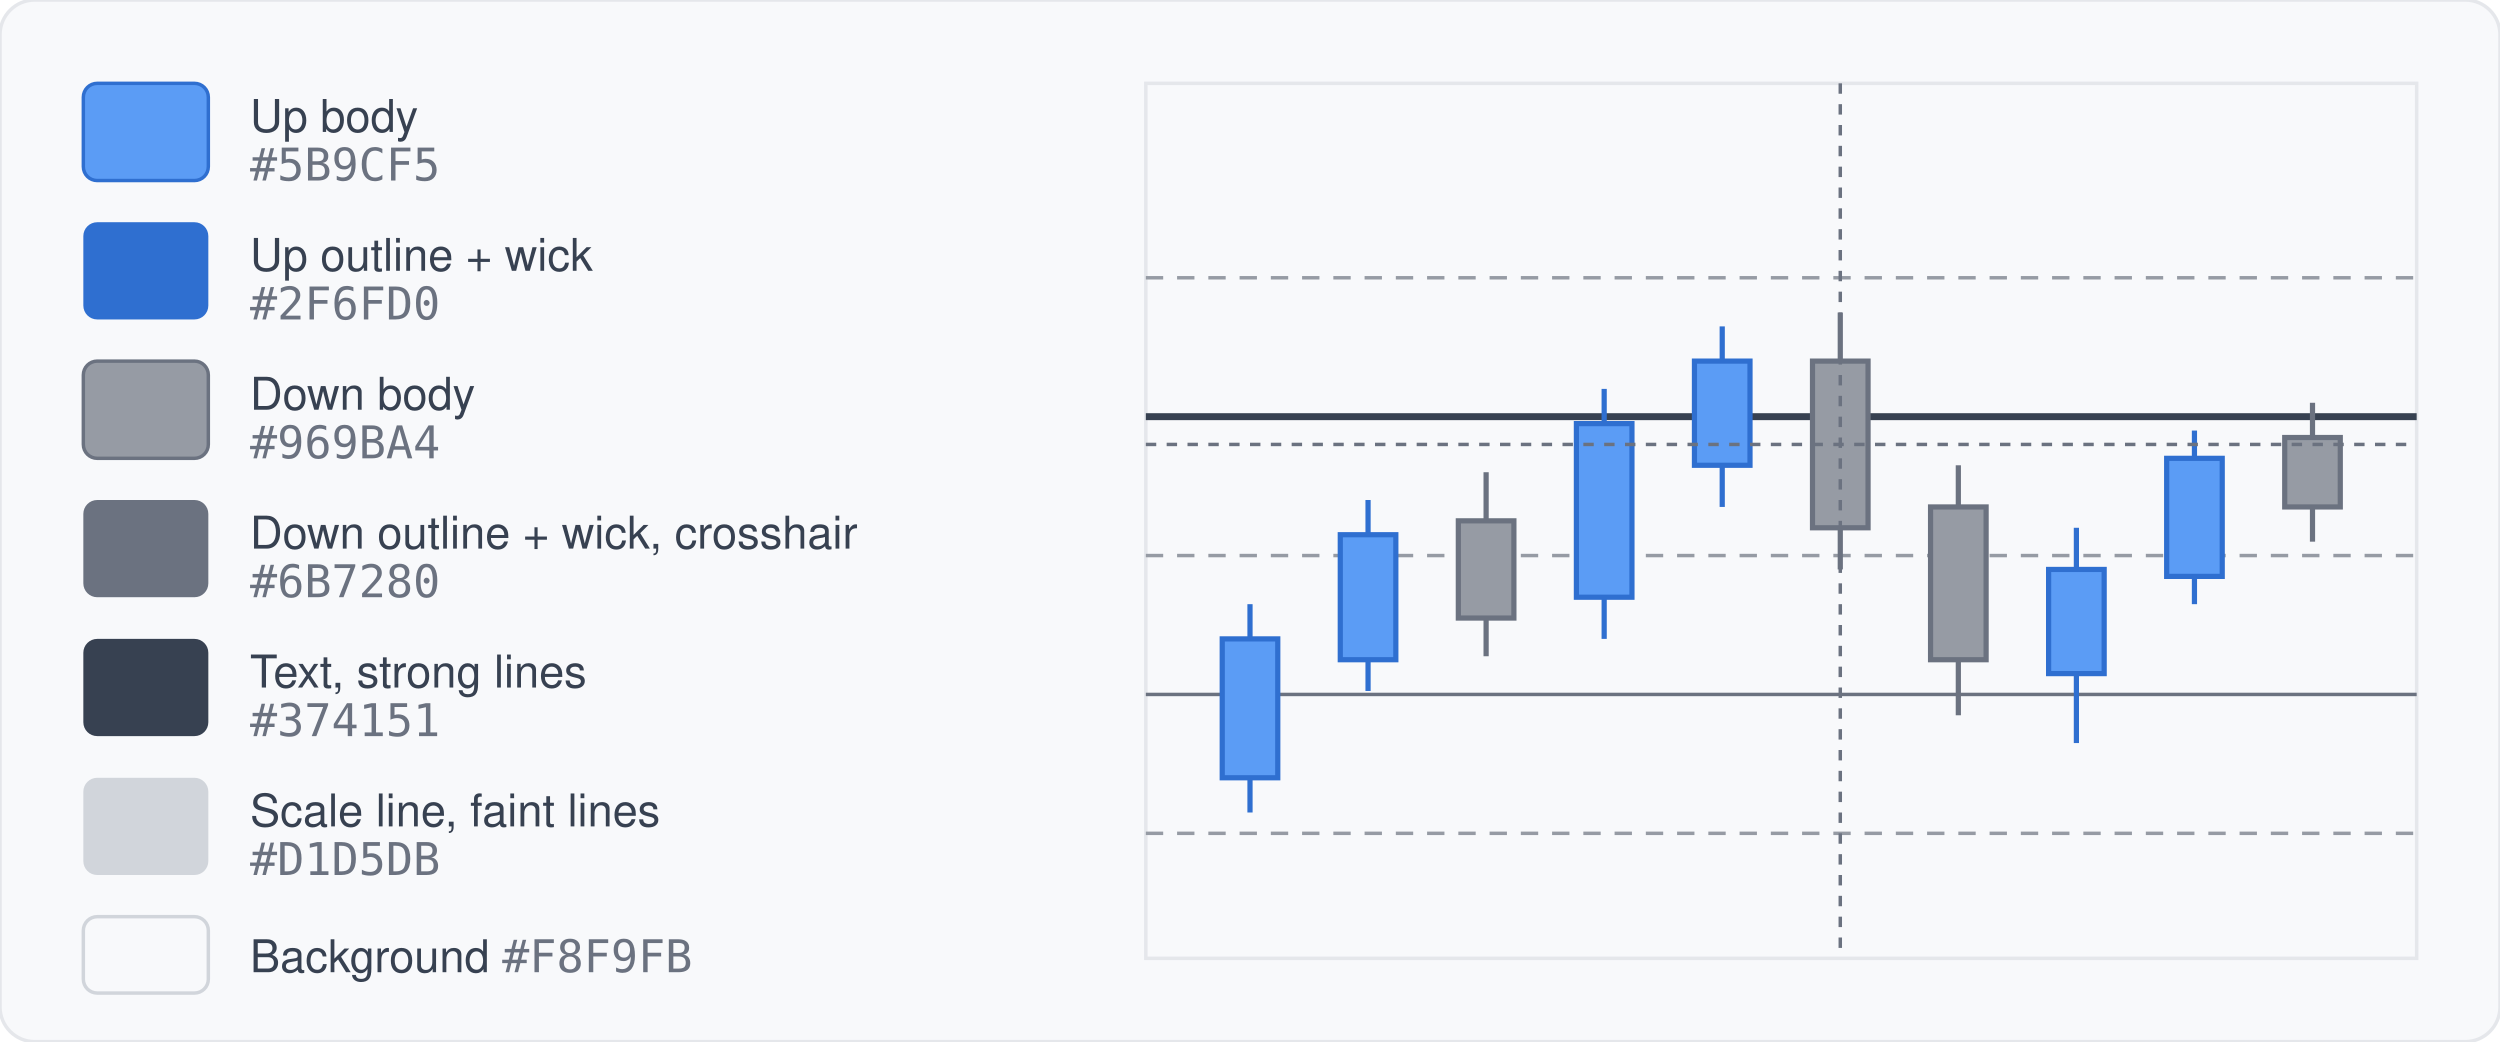
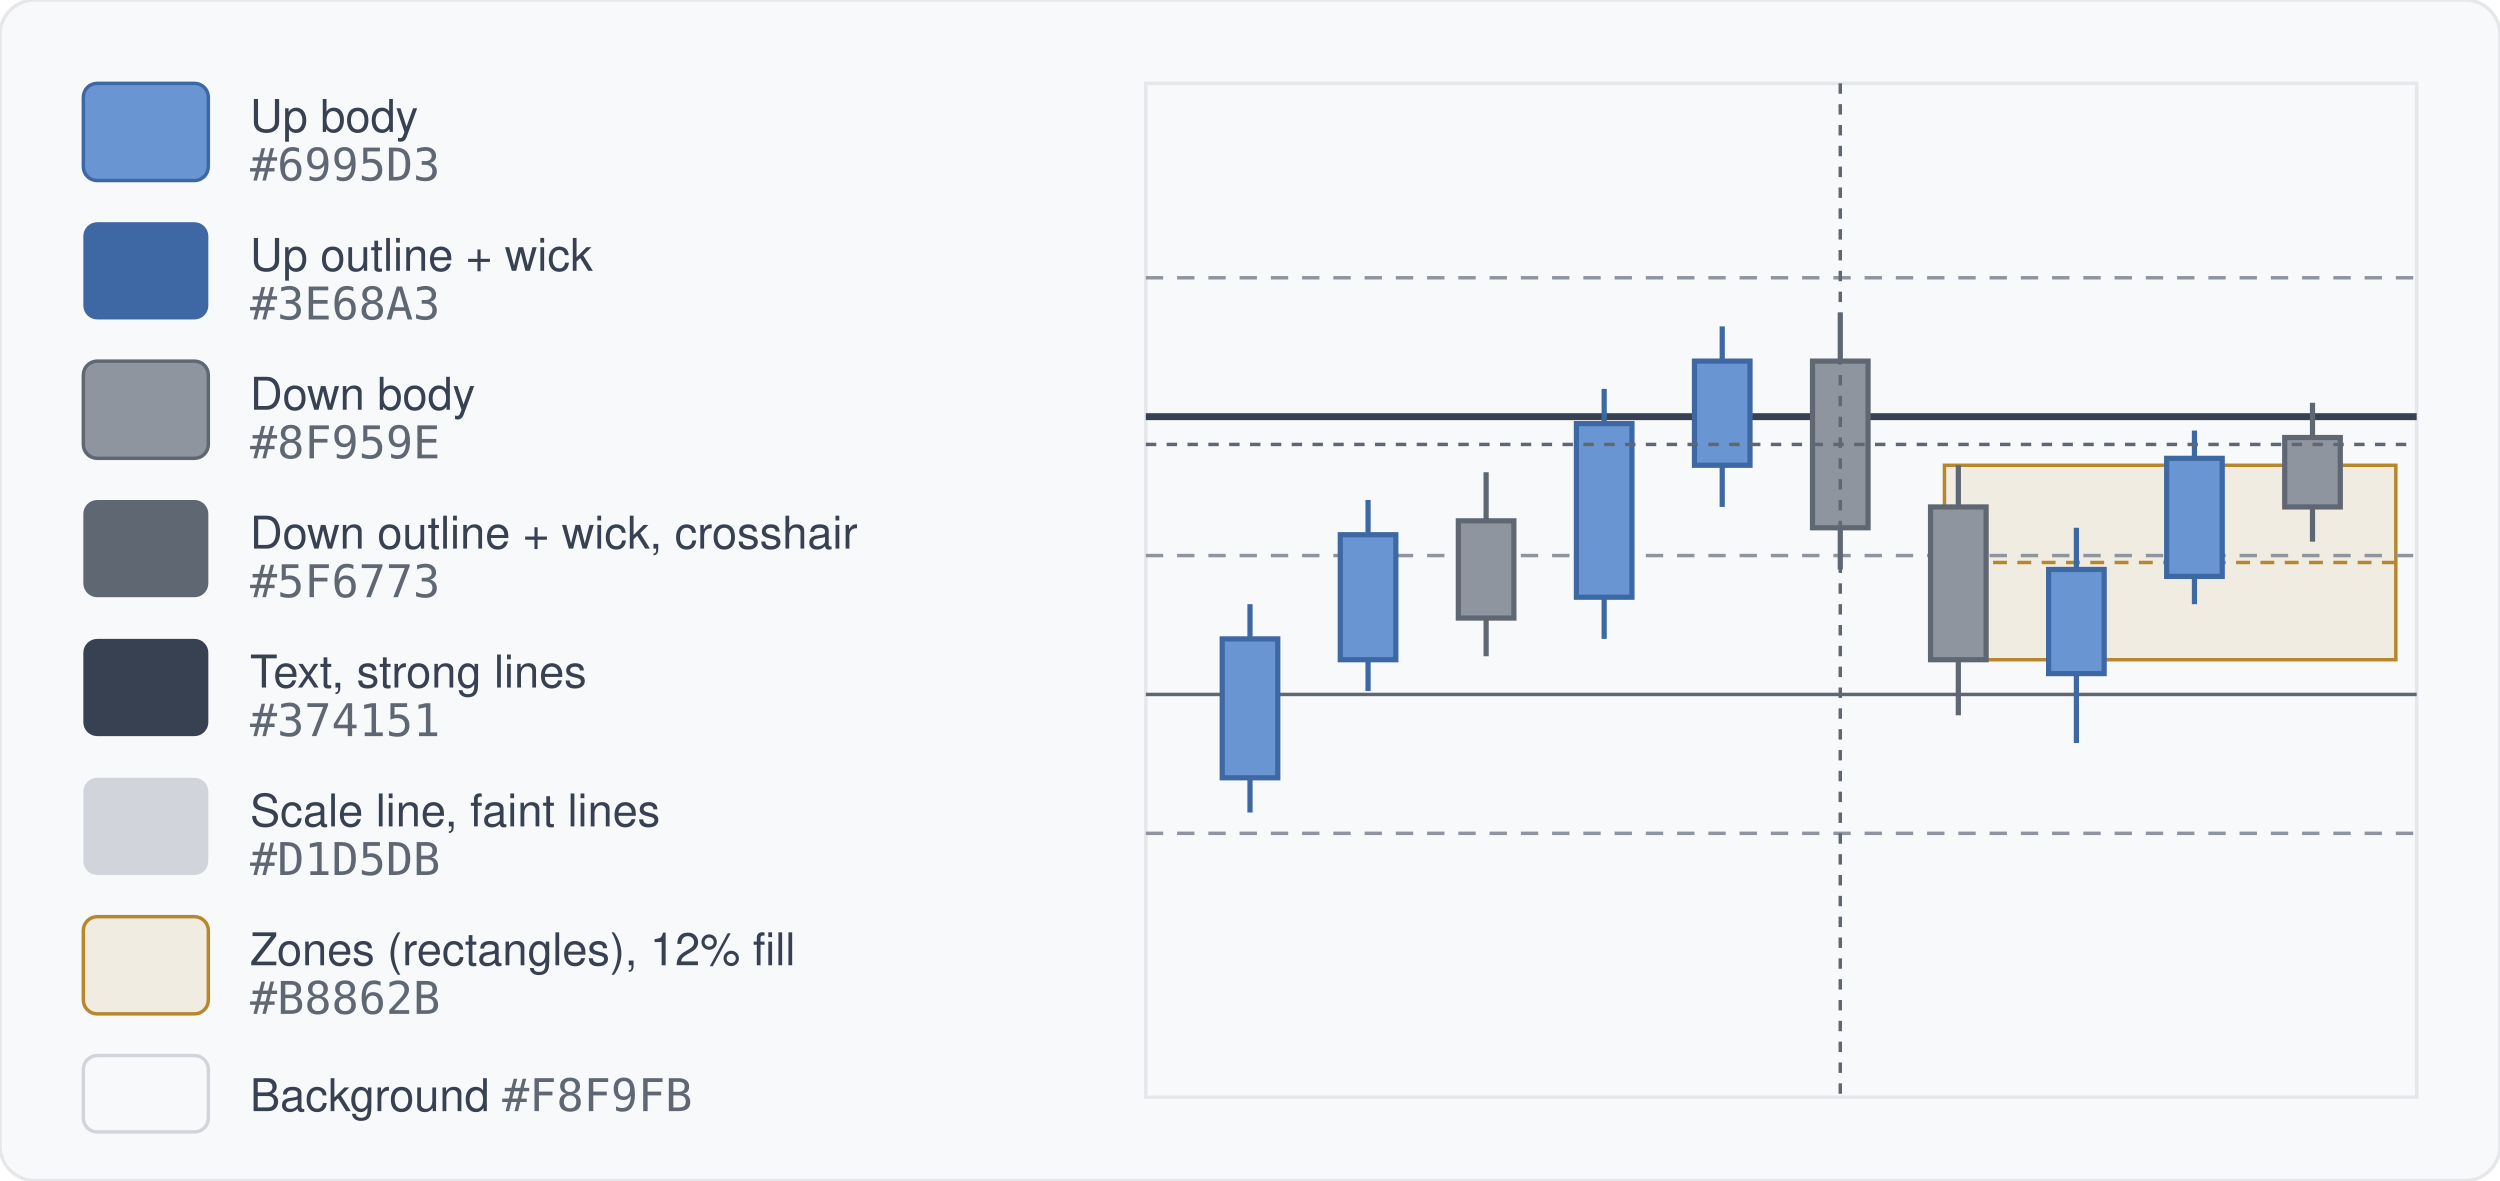
- <svg xmlns="http://www.w3.org/2000/svg" width="720" height="300" viewBox="0 0 720 300" font-family="-apple-system, Segoe UI, Helvetica, Arial, sans-serif">
-   <rect width="720" height="300" rx="10" fill="#F8F9FB" stroke="#E5E7EB" />
+ <svg xmlns="http://www.w3.org/2000/svg" width="720" height="340" viewBox="0 0 720 340" font-family="-apple-system, Segoe UI, Helvetica, Arial, sans-serif">
+   <rect width="720" height="340" rx="10" fill="#F8F9FB" stroke="#E5E7EB" />
  <g font-size="13" fill="#374151">
-     <rect x="24" y="24" width="36" height="28" rx="4" fill="#5B9CF5" stroke="#2F6FD0" />
+     <rect x="24" y="24" width="36" height="28" rx="4" fill="#6995D3" stroke="#3E68A3" />
    <text x="72" y="38">Up body</text>
-     <text x="72" y="52" fill="#6B7280" font-family="ui-monospace, Menlo, Consolas, monospace">#5B9CF5</text>
-     <rect x="24" y="64" width="36" height="28" rx="4" fill="#2F6FD0" />
+     <text x="72" y="52" fill="#5F6773" font-family="ui-monospace, Menlo, Consolas, monospace">#6995D3</text>
+     <rect x="24" y="64" width="36" height="28" rx="4" fill="#3E68A3" />
    <text x="72" y="78">Up outline + wick</text>
-     <text x="72" y="92" fill="#6B7280" font-family="ui-monospace, Menlo, Consolas, monospace">#2F6FD0</text>
-     <rect x="24" y="104" width="36" height="28" rx="4" fill="#969BA4" stroke="#6B7280" />
+     <text x="72" y="92" fill="#5F6773" font-family="ui-monospace, Menlo, Consolas, monospace">#3E68A3</text>
+     <rect x="24" y="104" width="36" height="28" rx="4" fill="#8F959E" stroke="#5F6773" />
    <text x="72" y="118">Down body</text>
-     <text x="72" y="132" fill="#6B7280" font-family="ui-monospace, Menlo, Consolas, monospace">#969BA4</text>
-     <rect x="24" y="144" width="36" height="28" rx="4" fill="#6B7280" />
+     <text x="72" y="132" fill="#5F6773" font-family="ui-monospace, Menlo, Consolas, monospace">#8F959E</text>
+     <rect x="24" y="144" width="36" height="28" rx="4" fill="#5F6773" />
    <text x="72" y="158">Down outline + wick, crosshair</text>
-     <text x="72" y="172" fill="#6B7280" font-family="ui-monospace, Menlo, Consolas, monospace">#6B7280</text>
+     <text x="72" y="172" fill="#5F6773" font-family="ui-monospace, Menlo, Consolas, monospace">#5F6773</text>
    <rect x="24" y="184" width="36" height="28" rx="4" fill="#374151" />
    <text x="72" y="198">Text, strong lines</text>
-     <text x="72" y="212" fill="#6B7280" font-family="ui-monospace, Menlo, Consolas, monospace">#374151</text>
+     <text x="72" y="212" fill="#5F6773" font-family="ui-monospace, Menlo, Consolas, monospace">#374151</text>
    <rect x="24" y="224" width="36" height="28" rx="4" fill="#D1D5DB" />
    <text x="72" y="238">Scale line, faint lines</text>
-     <text x="72" y="252" fill="#6B7280" font-family="ui-monospace, Menlo, Consolas, monospace">#D1D5DB</text>
-     <rect x="24" y="264" width="36" height="22" rx="4" fill="#F8F9FB" stroke="#D1D5DB" />
-     <text x="72" y="280">Background <tspan fill="#6B7280" font-family="ui-monospace, Menlo, Consolas, monospace">#F8F9FB</tspan>
+     <text x="72" y="252" fill="#5F6773" font-family="ui-monospace, Menlo, Consolas, monospace">#D1D5DB</text>
+     <rect x="24" y="264" width="36" height="28" rx="4" fill="#B8862B" fill-opacity="0.12" stroke="#B8862B" />
+     <text x="72" y="278">Zones (rectangles), 12% fill</text>
+     <text x="72" y="292" fill="#5F6773" font-family="ui-monospace, Menlo, Consolas, monospace">#B8862B</text>
+     <rect x="24" y="304" width="36" height="22" rx="4" fill="#F8F9FB" stroke="#D1D5DB" />
+     <text x="72" y="320">Background <tspan fill="#5F6773" font-family="ui-monospace, Menlo, Consolas, monospace">#F8F9FB</tspan>
    </text>
  </g>
  <g transform="translate(330 24)">
-     <rect width="366" height="252" fill="#F8F9FB" stroke="#E5E7EB" />
+     <rect width="366" height="292" fill="#F8F9FB" stroke="#E5E7EB" />
+     <rect x="230" y="110" width="130" height="56" fill="#B8862B" fill-opacity="0.12" stroke="#B8862B" />
+     <line x1="230" y1="138" x2="360" y2="138" stroke="#B8862B" stroke-dasharray="4 3" />
    <line x1="0" y1="96" x2="366" y2="96" stroke="#374151" stroke-width="2" />
-     <line x1="0" y1="176" x2="366" y2="176" stroke="#6B7280" />
-     <line x1="0" y1="56" x2="366" y2="56" stroke="#969BA4" stroke-dasharray="5 4" />
-     <line x1="0" y1="136" x2="366" y2="136" stroke="#969BA4" stroke-dasharray="5 4" />
-     <line x1="0" y1="216" x2="366" y2="216" stroke="#969BA4" stroke-dasharray="5 4" />
+     <line x1="0" y1="176" x2="366" y2="176" stroke="#5F6773" />
+     <line x1="0" y1="56" x2="366" y2="56" stroke="#8F959E" stroke-dasharray="5 4" />
+     <line x1="0" y1="136" x2="366" y2="136" stroke="#8F959E" stroke-dasharray="5 4" />
+     <line x1="0" y1="216" x2="366" y2="216" stroke="#8F959E" stroke-dasharray="5 4" />
    <g stroke-width="1.5">
-       <line x1="30" y1="150" x2="30" y2="210" stroke="#2F6FD0" />
-       <rect x="22" y="160" width="16" height="40" fill="#5B9CF5" stroke="#2F6FD0" />
-       <line x1="64" y1="120" x2="64" y2="175" stroke="#2F6FD0" />
-       <rect x="56" y="130" width="16" height="36" fill="#5B9CF5" stroke="#2F6FD0" />
-       <line x1="98" y1="112" x2="98" y2="165" stroke="#6B7280" />
-       <rect x="90" y="126" width="16" height="28" fill="#969BA4" stroke="#6B7280" />
-       <line x1="132" y1="88" x2="132" y2="160" stroke="#2F6FD0" />
-       <rect x="124" y="98" width="16" height="50" fill="#5B9CF5" stroke="#2F6FD0" />
-       <line x1="166" y1="70" x2="166" y2="122" stroke="#2F6FD0" />
-       <rect x="158" y="80" width="16" height="30" fill="#5B9CF5" stroke="#2F6FD0" />
-       <line x1="200" y1="66" x2="200" y2="140" stroke="#6B7280" />
-       <rect x="192" y="80" width="16" height="48" fill="#969BA4" stroke="#6B7280" />
-       <line x1="234" y1="110" x2="234" y2="182" stroke="#6B7280" />
-       <rect x="226" y="122" width="16" height="44" fill="#969BA4" stroke="#6B7280" />
-       <line x1="268" y1="128" x2="268" y2="190" stroke="#2F6FD0" />
-       <rect x="260" y="140" width="16" height="30" fill="#5B9CF5" stroke="#2F6FD0" />
-       <line x1="302" y1="100" x2="302" y2="150" stroke="#2F6FD0" />
-       <rect x="294" y="108" width="16" height="34" fill="#5B9CF5" stroke="#2F6FD0" />
-       <line x1="336" y1="92" x2="336" y2="132" stroke="#6B7280" />
-       <rect x="328" y="102" width="16" height="20" fill="#969BA4" stroke="#6B7280" />
+       <line x1="30" y1="150" x2="30" y2="210" stroke="#3E68A3" />
+       <rect x="22" y="160" width="16" height="40" fill="#6995D3" stroke="#3E68A3" />
+       <line x1="64" y1="120" x2="64" y2="175" stroke="#3E68A3" />
+       <rect x="56" y="130" width="16" height="36" fill="#6995D3" stroke="#3E68A3" />
+       <line x1="98" y1="112" x2="98" y2="165" stroke="#5F6773" />
+       <rect x="90" y="126" width="16" height="28" fill="#8F959E" stroke="#5F6773" />
+       <line x1="132" y1="88" x2="132" y2="160" stroke="#3E68A3" />
+       <rect x="124" y="98" width="16" height="50" fill="#6995D3" stroke="#3E68A3" />
+       <line x1="166" y1="70" x2="166" y2="122" stroke="#3E68A3" />
+       <rect x="158" y="80" width="16" height="30" fill="#6995D3" stroke="#3E68A3" />
+       <line x1="200" y1="66" x2="200" y2="140" stroke="#5F6773" />
+       <rect x="192" y="80" width="16" height="48" fill="#8F959E" stroke="#5F6773" />
+       <line x1="234" y1="110" x2="234" y2="182" stroke="#5F6773" />
+       <rect x="226" y="122" width="16" height="44" fill="#8F959E" stroke="#5F6773" />
+       <line x1="268" y1="128" x2="268" y2="190" stroke="#3E68A3" />
+       <rect x="260" y="140" width="16" height="30" fill="#6995D3" stroke="#3E68A3" />
+       <line x1="302" y1="100" x2="302" y2="150" stroke="#3E68A3" />
+       <rect x="294" y="108" width="16" height="34" fill="#6995D3" stroke="#3E68A3" />
+       <line x1="336" y1="92" x2="336" y2="132" stroke="#5F6773" />
+       <rect x="328" y="102" width="16" height="20" fill="#8F959E" stroke="#5F6773" />
    </g>
-     <line x1="200" y1="0" x2="200" y2="252" stroke="#6B7280" stroke-dasharray="3 3" />
-     <line x1="0" y1="104" x2="366" y2="104" stroke="#6B7280" stroke-dasharray="3 3" />
+     <line x1="200" y1="0" x2="200" y2="292" stroke="#5F6773" stroke-dasharray="3 3" />
+     <line x1="0" y1="104" x2="366" y2="104" stroke="#5F6773" stroke-dasharray="3 3" />
  </g>
</svg>
